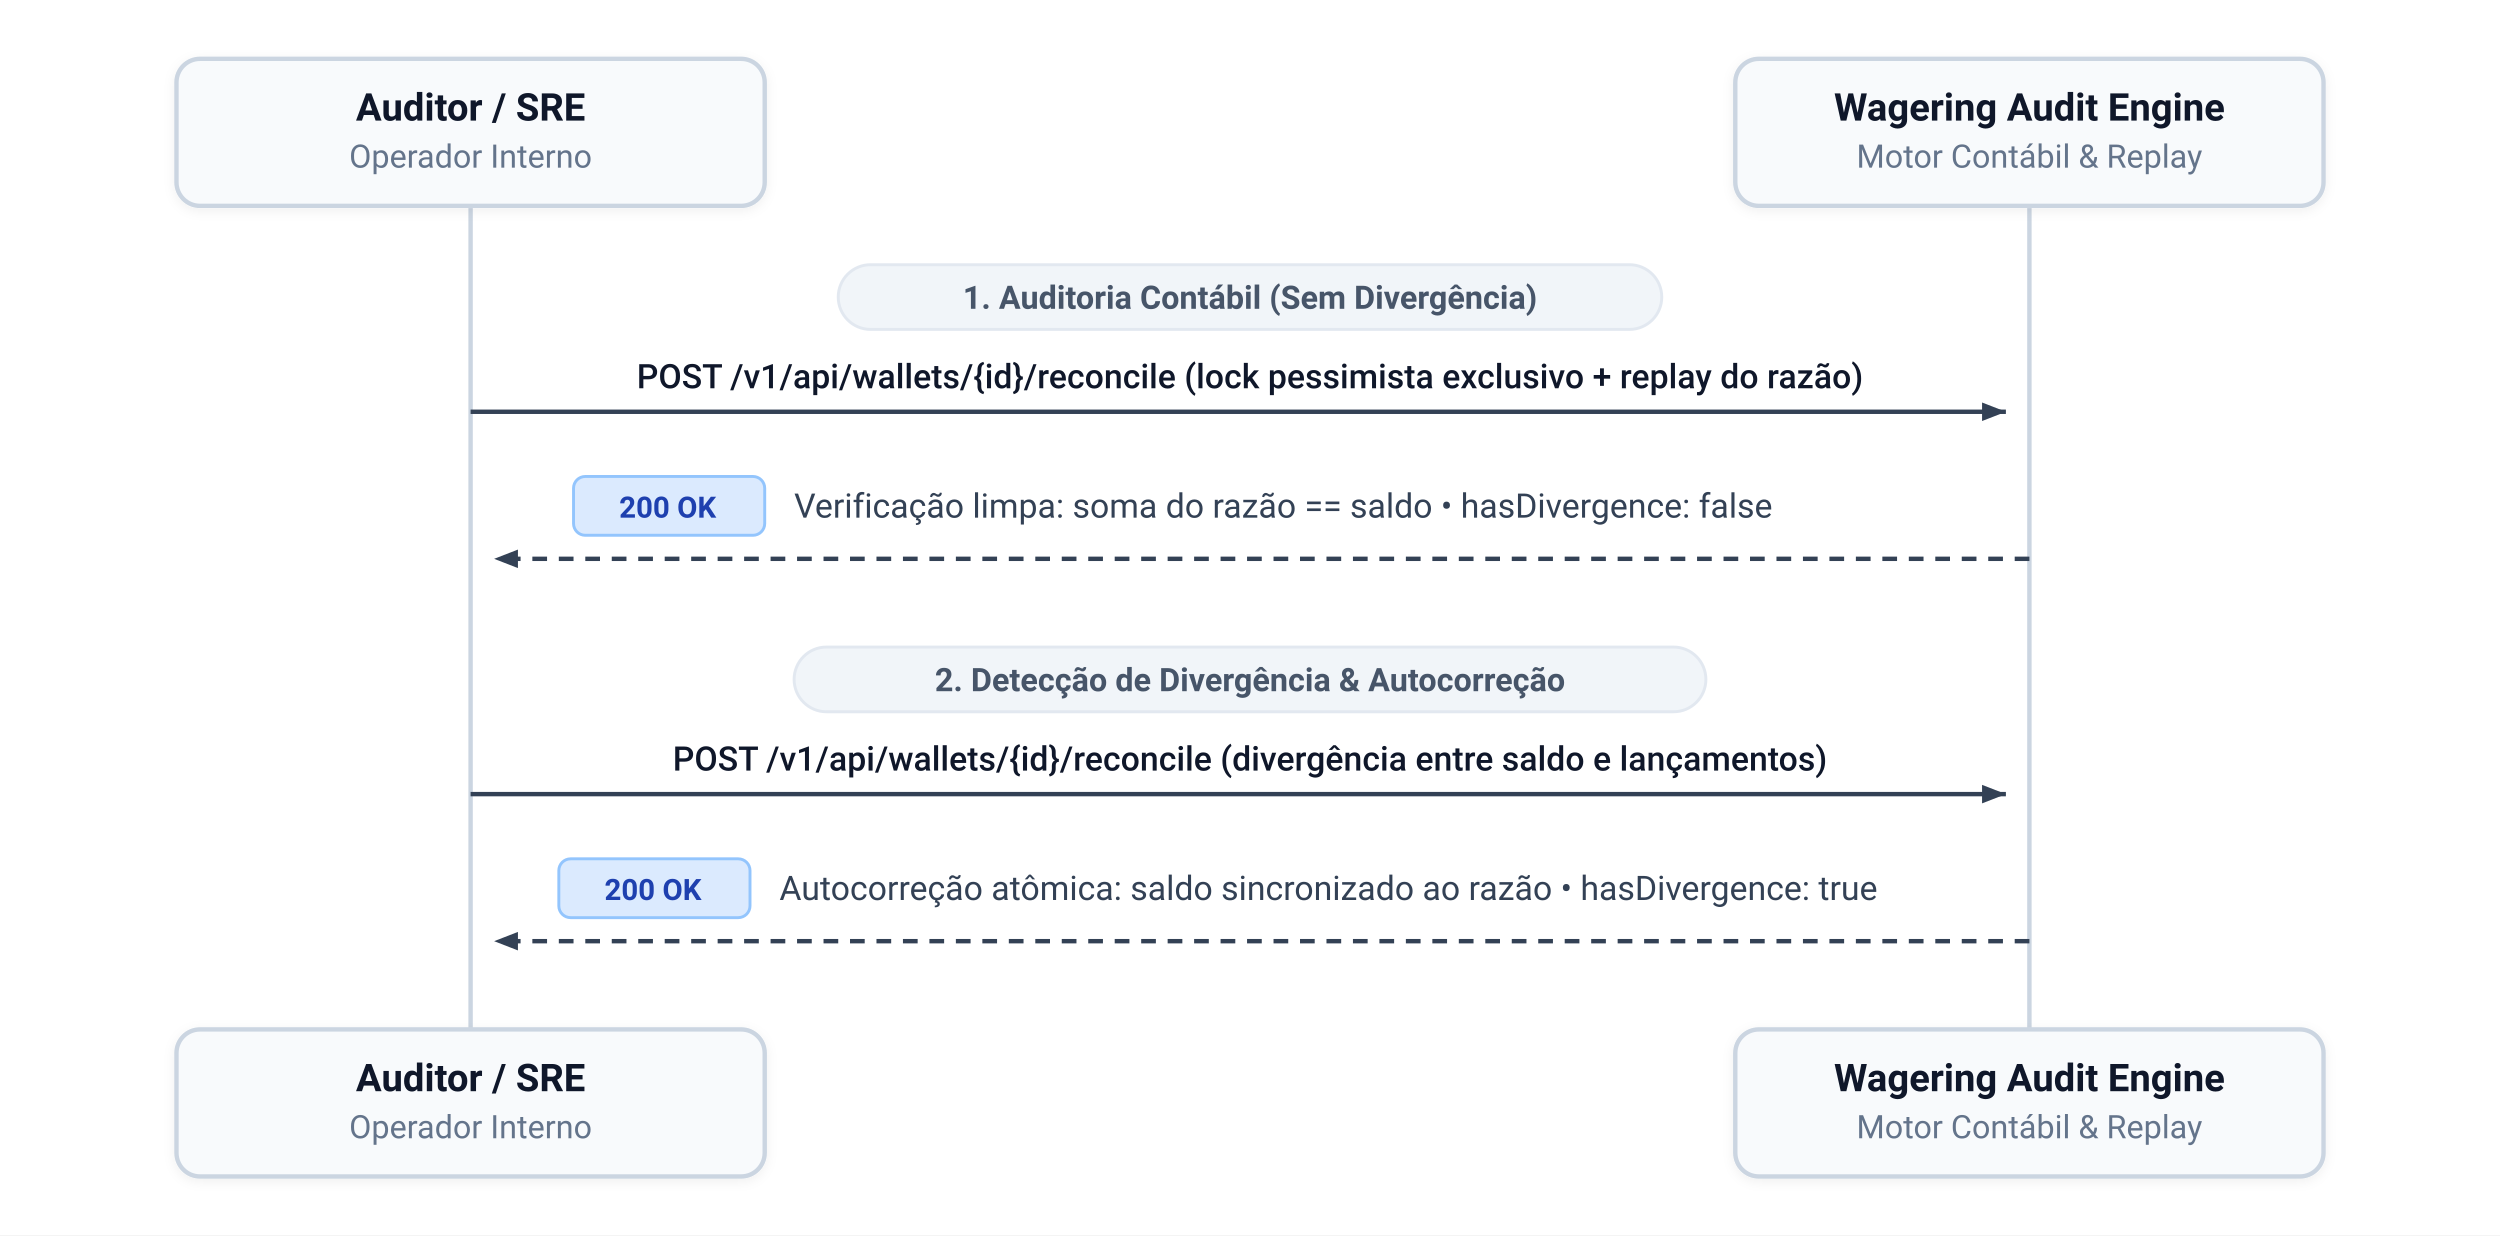
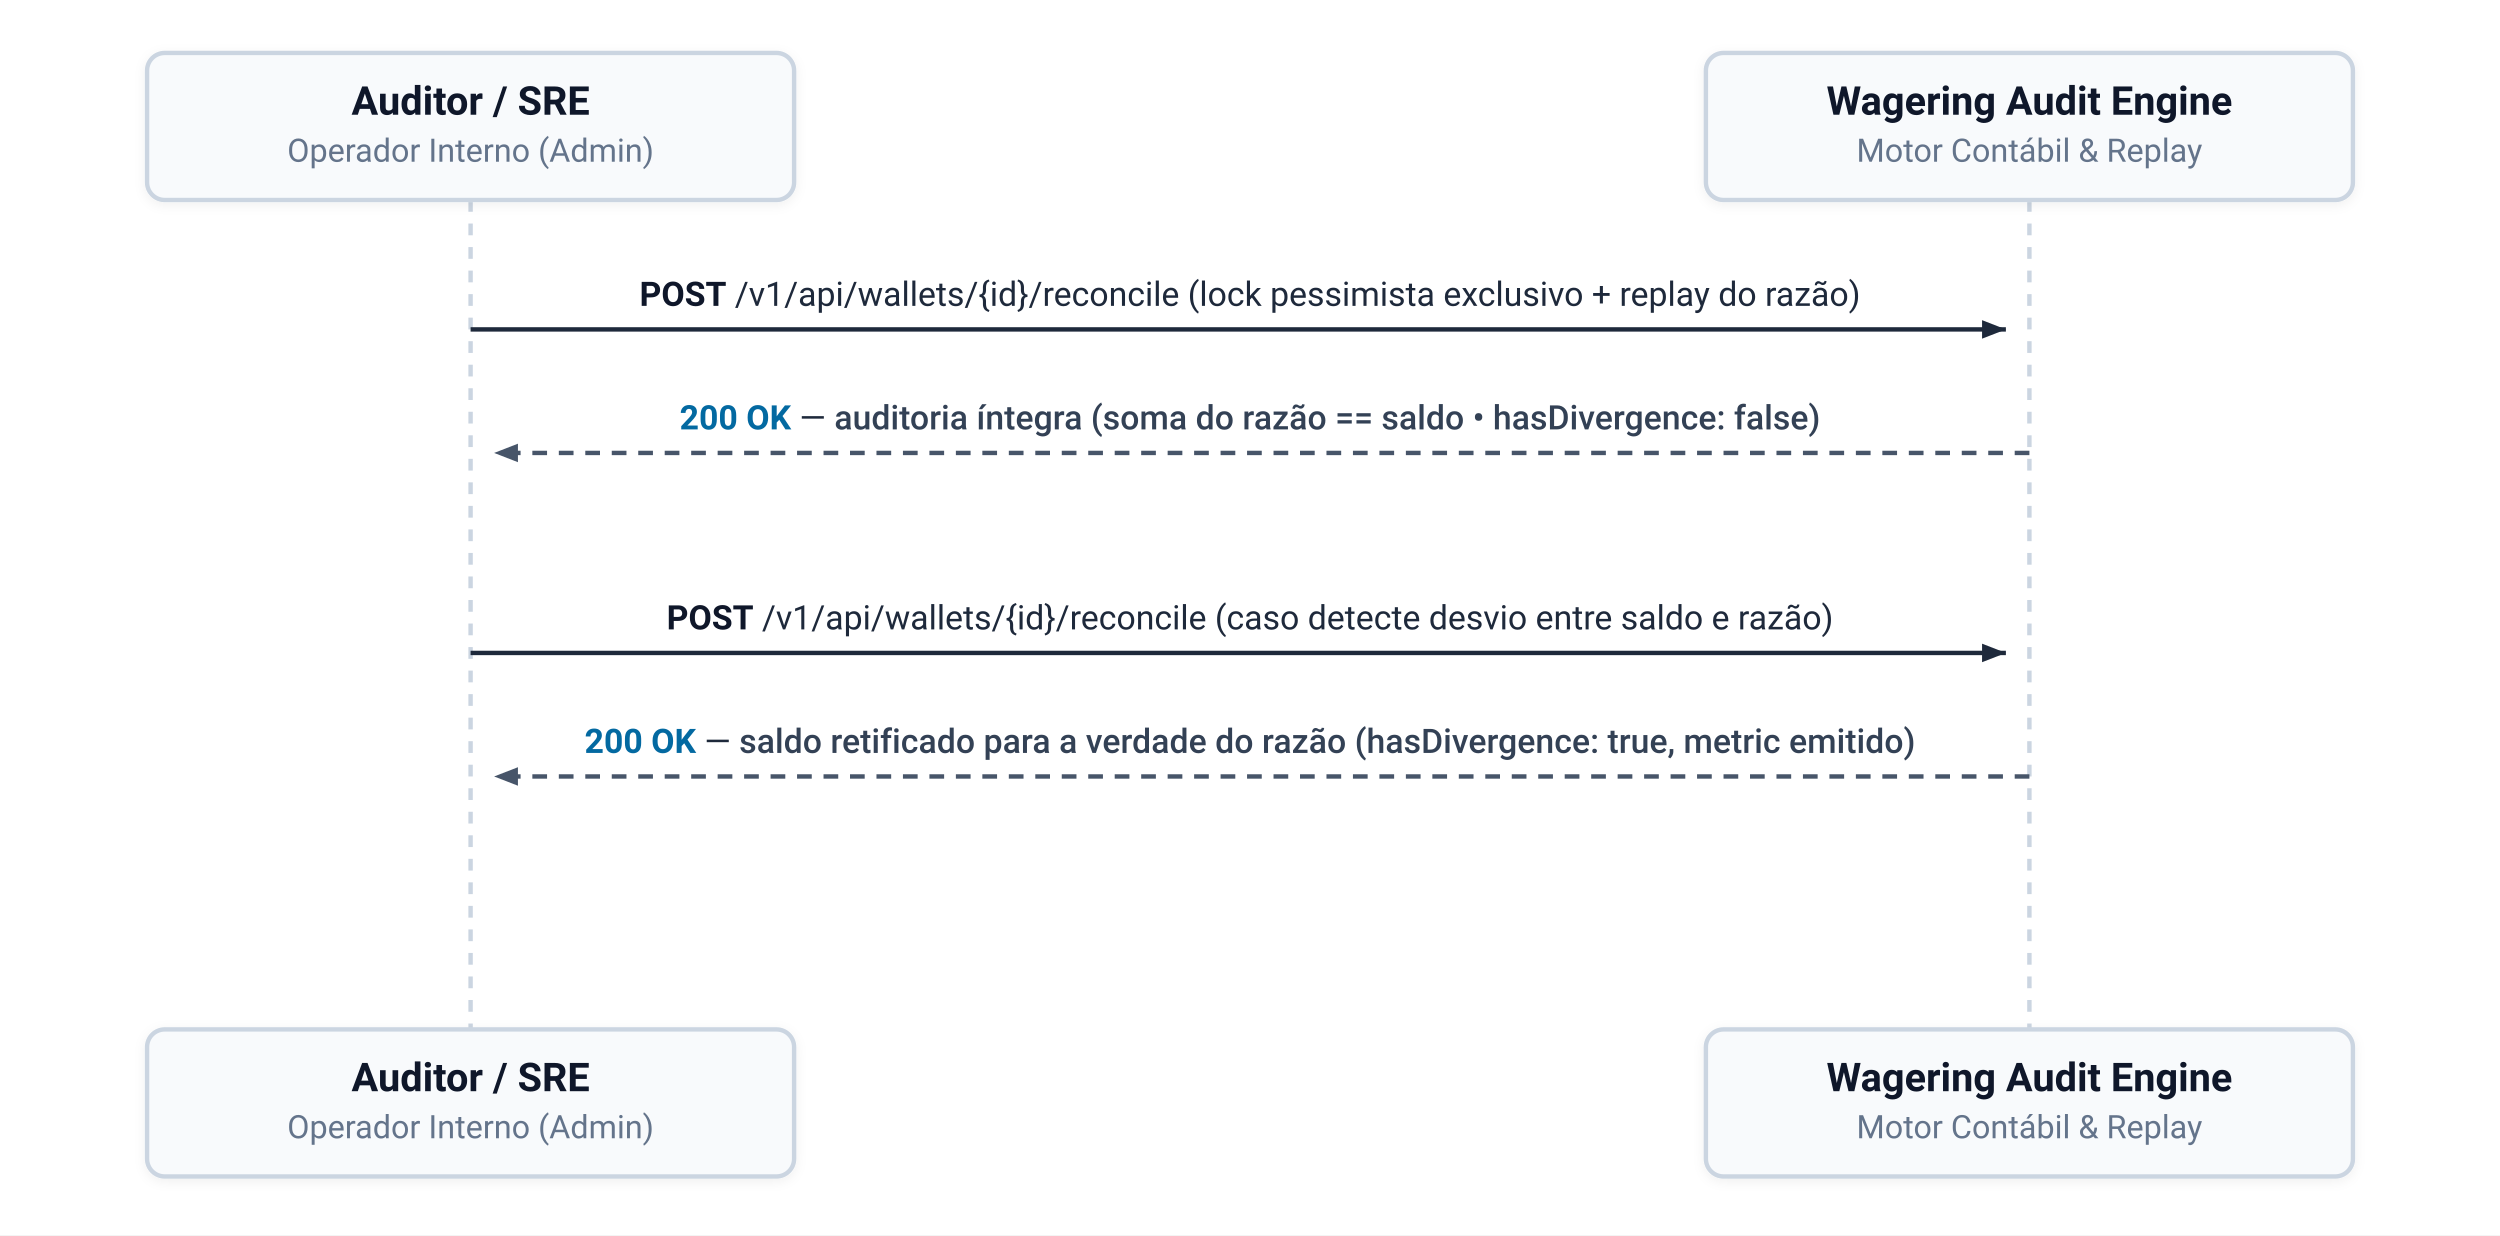
<svg xmlns="http://www.w3.org/2000/svg" viewBox="0 0 850 420" width="100%" height="100%">
  <defs>
    <marker id="wf-req-arrow" viewBox="0 0 10 10" refX="9" refY="5" markerWidth="6" markerHeight="6" orient="auto-start-reverse">
-       <path d="M 0 1.5 L 9 5 L 0 8.5 z" fill="#334155" />
+       <path d="M 0 1.5 L 9 5 L 0 8.5 z" fill="#1E293B" />
    </marker>
    <marker id="wf-resp-arrow" viewBox="0 0 10 10" refX="9" refY="5" markerWidth="6" markerHeight="6" orient="auto-start-reverse">
-       <path d="M 0 1.5 L 9 5 L 0 8.5 z" fill="#334155" />
+       <path d="M 0 1.5 L 9 5 L 0 8.5 z" fill="#475569" />
    </marker>
-     <filter id="card-shadow" x="-4%" y="-8%" width="108%" height="124%" filterUnits="userSpaceOnUse">
-       <feDropShadow dx="0" dy="1" stdDeviation="2" flood-color="#0f172a" flood-opacity="0.06" />
+     <filter id="actor-shadow" x="-5%" y="-10%" width="110%" height="125%" filterUnits="userSpaceOnUse">
+       <feDropShadow dx="0" dy="1" stdDeviation="2" flood-color="#0F172A" flood-opacity="0.06" />
    </filter>
  </defs>
  <style>
-     .actor-card { fill: #f8fafc; stroke: #cbd5e1; stroke-width: 1.5; rx: 8; ry: 8; filter: url(#card-shadow); }
-     .actor-title { font-family: -apple-system, BlinkMacSystemFont, "Segoe UI", Roboto, Helvetica, Arial, sans-serif; font-size: 13px; font-weight: 600; fill: #0f172a; text-anchor: middle; }
-     .actor-sub { font-family: -apple-system, BlinkMacSystemFont, "Segoe UI", Roboto, Helvetica, Arial, sans-serif; font-size: 11px; font-weight: 400; fill: #64748b; text-anchor: middle; }
-     .lifeline { stroke: #cbd5e1; stroke-width: 1.5; }
+     .actor-box { fill: #F8FAFC; stroke: #CBD5E1; stroke-width: 1.5; rx: 6; ry: 6; filter: url(#actor-shadow); }
+     .actor-title { font-family: -apple-system, BlinkMacSystemFont, "Segoe UI", Roboto, "Helvetica Neue", Arial, sans-serif; font-size: 13.5px; font-weight: 600; fill: #0F172A; text-anchor: middle; }
+     .actor-sub { font-family: -apple-system, BlinkMacSystemFont, "Segoe UI", Roboto, "Helvetica Neue", Arial, sans-serif; font-size: 11px; font-weight: 400; fill: #64748B; text-anchor: middle; }
+     .lifeline { stroke: #CBD5E1; stroke-width: 1.5; stroke-dasharray: 4 4; }
    
-     .divider-pill { fill: #f1f5f9; stroke: #e2e8f0; stroke-width: 1; rx: 11; ry: 11; }
-     .divider-text { font-family: -apple-system, BlinkMacSystemFont, "Segoe UI", Roboto, Helvetica, Arial, sans-serif; font-size: 11px; font-weight: 600; fill: #475569; text-anchor: middle; }
+     .req-line { stroke: #1E293B; stroke-width: 1.5; }
+     .resp-line { stroke: #475569; stroke-width: 1.5; stroke-dasharray: 5 4; }
    
-     .req-line { stroke: #334155; stroke-width: 1.5; }
-     .resp-line { stroke: #334155; stroke-width: 1.5; stroke-dasharray: 5 4; }
-     
-     .req-text { font-family: -apple-system, BlinkMacSystemFont, "Segoe UI", Roboto, Helvetica, Arial, sans-serif; font-size: 11.5px; font-weight: 500; fill: #0f172a; text-anchor: middle; }
-     .resp-text { font-family: -apple-system, BlinkMacSystemFont, "Segoe UI", Roboto, Helvetica, Arial, sans-serif; font-size: 11.5px; font-weight: 400; fill: #334155; }
-     
-     .badge-200 { fill: #dbeafe; stroke: #93c5fd; stroke-width: 1; rx: 4; ry: 4; }
-     .badge-200-txt { font-family: -apple-system, BlinkMacSystemFont, "Segoe UI", Roboto, Helvetica, Arial, sans-serif; font-size: 10px; font-weight: 700; fill: #1e40af; text-anchor: middle; }
+     .msg-text { font-family: -apple-system, BlinkMacSystemFont, "Segoe UI", Roboto, "Helvetica Neue", Arial, sans-serif; font-size: 11.5px; fill: #1E293B; text-anchor: middle; }
+     .verb-post { font-weight: 700; fill: #0F172A; }
+     .status-200 { font-weight: 700; fill: #0369A1; }
+     .status-text { font-weight: 500; fill: #334155; }
  </style>
-   <rect width="850" height="420" fill="#ffffff" />
-   <line x1="160" y1="70" x2="160" y2="350" class="lifeline" />
-   <line x1="690" y1="70" x2="690" y2="350" class="lifeline" />
+   <rect width="850" height="420" fill="#FFFFFF" />
+   <line x1="160" y1="68" x2="160" y2="350" class="lifeline" />
+   <line x1="690" y1="68" x2="690" y2="350" class="lifeline" />
  <g>
-     <rect x="60" y="20" width="200" height="50" class="actor-card" />
-     <text x="160" y="41" class="actor-title">Auditor / SRE</text>
-     <text x="160" y="57" class="actor-sub">Operador Interno</text>
-     <rect x="590" y="20" width="200" height="50" class="actor-card" />
-     <text x="690" y="41" class="actor-title">Wagering Audit Engine</text>
-     <text x="690" y="57" class="actor-sub">Motor Contábil &amp; Replay</text>
+     <rect x="50" y="18" width="220" height="50" class="actor-box" />
+     <text x="160" y="39" class="actor-title">Auditor / SRE</text>
+     <text x="160" y="55" class="actor-sub">Operador Interno (Admin)</text>
+     <rect x="580" y="18" width="220" height="50" class="actor-box" />
+     <text x="690" y="39" class="actor-title">Wagering Audit Engine</text>
+     <text x="690" y="55" class="actor-sub">Motor Contábil &amp; Replay</text>
  </g>
-   <rect x="285" y="90" width="280" height="22" class="divider-pill" />
-   <text x="425" y="105" class="divider-text">1. Auditoria Contábil (Sem Divergência)</text>
-   <text x="425" y="132" class="req-text">POST /v1/api/wallets/{id}/reconcile (lock pessimista exclusivo + replay do razão)</text>
-   <line x1="160" y1="140" x2="682" y2="140" class="req-line" marker-end="url(#wf-req-arrow)" />
-   <g transform="translate(195, 162)">
-     <rect x="0" y="0" width="65" height="20" class="badge-200" />
-     <text x="32" y="14" class="badge-200-txt">200 OK</text>
-     <text x="75" y="14" class="resp-text">Verificação limpa: soma do razão == saldo • hasDivergence: false</text>
-   </g>
-   <line x1="690" y1="190" x2="168" y2="190" class="resp-line" marker-end="url(#wf-resp-arrow)" />
-   <rect x="270" y="220" width="310" height="22" class="divider-pill" />
-   <text x="425" y="235" class="divider-text">2. Detecção de Divergência &amp; Autocorreção</text>
-   <text x="425" y="262" class="req-text">POST /v1/api/wallets/{id}/reconcile (divergência entre saldo e lançamentos)</text>
-   <line x1="160" y1="270" x2="682" y2="270" class="req-line" marker-end="url(#wf-req-arrow)" />
-   <g transform="translate(190, 292)">
-     <rect x="0" y="0" width="65" height="20" class="badge-200" />
-     <text x="32" y="14" class="badge-200-txt">200 OK</text>
-     <text x="75" y="14" class="resp-text">Autocorreção atômica: saldo sincronizado ao razão • hasDivergence: true</text>
-   </g>
-   <line x1="690" y1="320" x2="168" y2="320" class="resp-line" marker-end="url(#wf-resp-arrow)" />
+   <text x="425" y="104" class="msg-text">
+     <tspan class="verb-post">POST</tspan> /v1/api/wallets/{id}/reconcile (lock pessimista exclusivo + replay do razão)
+   </text>
+   <line x1="160" y1="112" x2="682" y2="112" class="req-line" marker-end="url(#wf-req-arrow)" />
+   <text x="425" y="146" class="msg-text">
+     <tspan class="status-200">200 OK</tspan> — <tspan class="status-text">auditoria íntegra (soma do razão == saldo • hasDivergence: false)</tspan>
+   </text>
+   <line x1="690" y1="154" x2="168" y2="154" class="resp-line" marker-end="url(#wf-resp-arrow)" />
+   <text x="425" y="214" class="msg-text">
+     <tspan class="verb-post">POST</tspan> /v1/api/wallets/{id}/reconcile (caso detecte desvio entre saldo e razão)
+   </text>
+   <line x1="160" y1="222" x2="682" y2="222" class="req-line" marker-end="url(#wf-req-arrow)" />
+   <text x="425" y="256" class="msg-text">
+     <tspan class="status-200">200 OK</tspan> — <tspan class="status-text">saldo retificado para a verdade do razão (hasDivergence: true, metric emitido)</tspan>
+   </text>
+   <line x1="690" y1="264" x2="168" y2="264" class="resp-line" marker-end="url(#wf-resp-arrow)" />
  <g>
-     <rect x="60" y="350" width="200" height="50" class="actor-card" />
+     <rect x="50" y="350" width="220" height="50" class="actor-box" />
    <text x="160" y="371" class="actor-title">Auditor / SRE</text>
-     <text x="160" y="387" class="actor-sub">Operador Interno</text>
-     <rect x="590" y="350" width="200" height="50" class="actor-card" />
+     <text x="160" y="387" class="actor-sub">Operador Interno (Admin)</text>
+     <rect x="580" y="350" width="220" height="50" class="actor-box" />
    <text x="690" y="371" class="actor-title">Wagering Audit Engine</text>
    <text x="690" y="387" class="actor-sub">Motor Contábil &amp; Replay</text>
  </g>
</svg>
